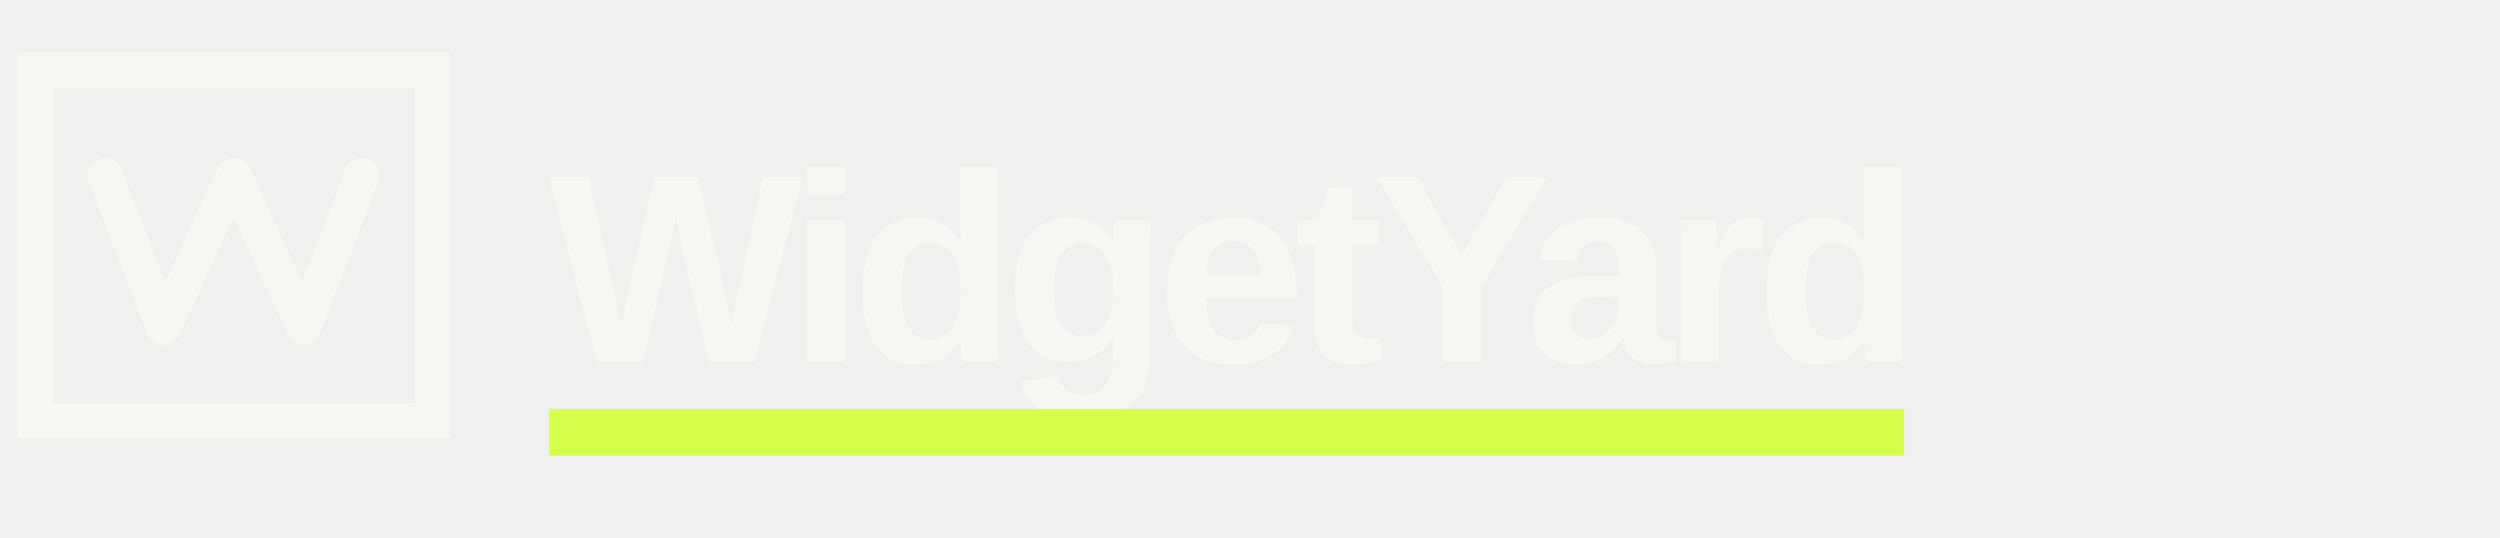
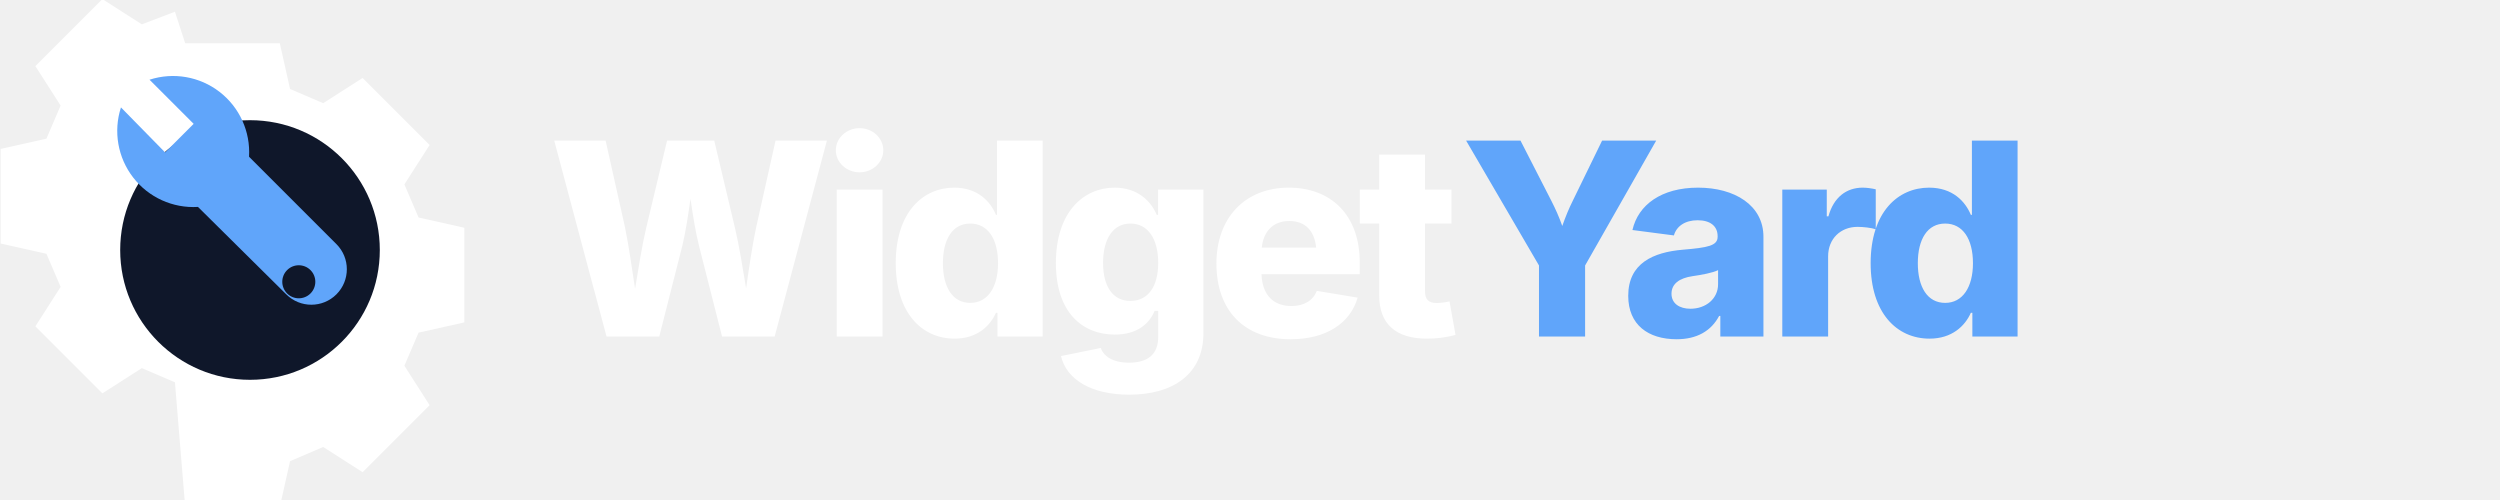
- <svg xmlns="http://www.w3.org/2000/svg" viewBox="0 0 214 46" role="img" aria-labelledby="t">
-   <g fill="none" stroke="#f6f7f2" stroke-width="3">
-     <path d="M3 6h34v30H3z" />
-     <path d="m9 15 5 13 6-13 6 13 5-13" stroke-linecap="round" stroke-linejoin="round" />
+ <svg xmlns="http://www.w3.org/2000/svg" viewBox="0 0 260 52" role="img" aria-labelledby="title">
+   <g transform="translate(2 2)">
+     <path fill="#fff" d="M18 0h12l1.3 5.8 4.2 1.8 5-3.2 8.5 8.5-3.2 5 1.8 4.2 5.8 1.3v12l-5.8 1.3-1.8 4.2 3.2 5-8.5 8.5-5-3.2-4.2 1.8-1.3 5.8H18L16.7 43l-4.2-1.8-5 3.2L-1 35.9l3.2-5-1.8-4.2-5.8-1.3v-12l5.8-1.3 1.8-4.2-3.2-5L7.5-5.6l5 3.2L16.7-4z" transform="translate(2.5 2.5) scale(.82)" />
+     <circle cx="24" cy="24" r="13.5" fill="#0F172A" />
+     <path fill="#60A5FA" d="M16.2 11.3a8.8 8.8 0 0 0 8.9 11.5l10.2 10.1a4.1 4.1 0 1 0 5.8-5.8L31 17a8.8 8.8 0 0 0-11.5-8.9l5.1 5.1-3.3 3.3-5.1-5.2Zm21.9 18.8a1.9 1.9 0 1 1-2.7 2.7 1.9 1.9 0 0 1 2.7-2.7Z" transform="translate(-4 -1) scale(.9)" />
  </g>
-   <text x="47" y="31" fill="#f6f7f2" font-family="Arial,Helvetica,sans-serif" font-size="23" font-weight="800" letter-spacing="-1">WidgetYard</text>
-   <path d="M47 37h116" stroke="#d6ff4b" stroke-width="4" />
+   <text x="57" y="35" fill="#fff" font-family="Inter,Arial,Helvetica,sans-serif" font-size="28" font-weight="800" letter-spacing="-1.2">Widget<tspan fill="#60A5FA">Yard</tspan>
+   </text>
</svg>
